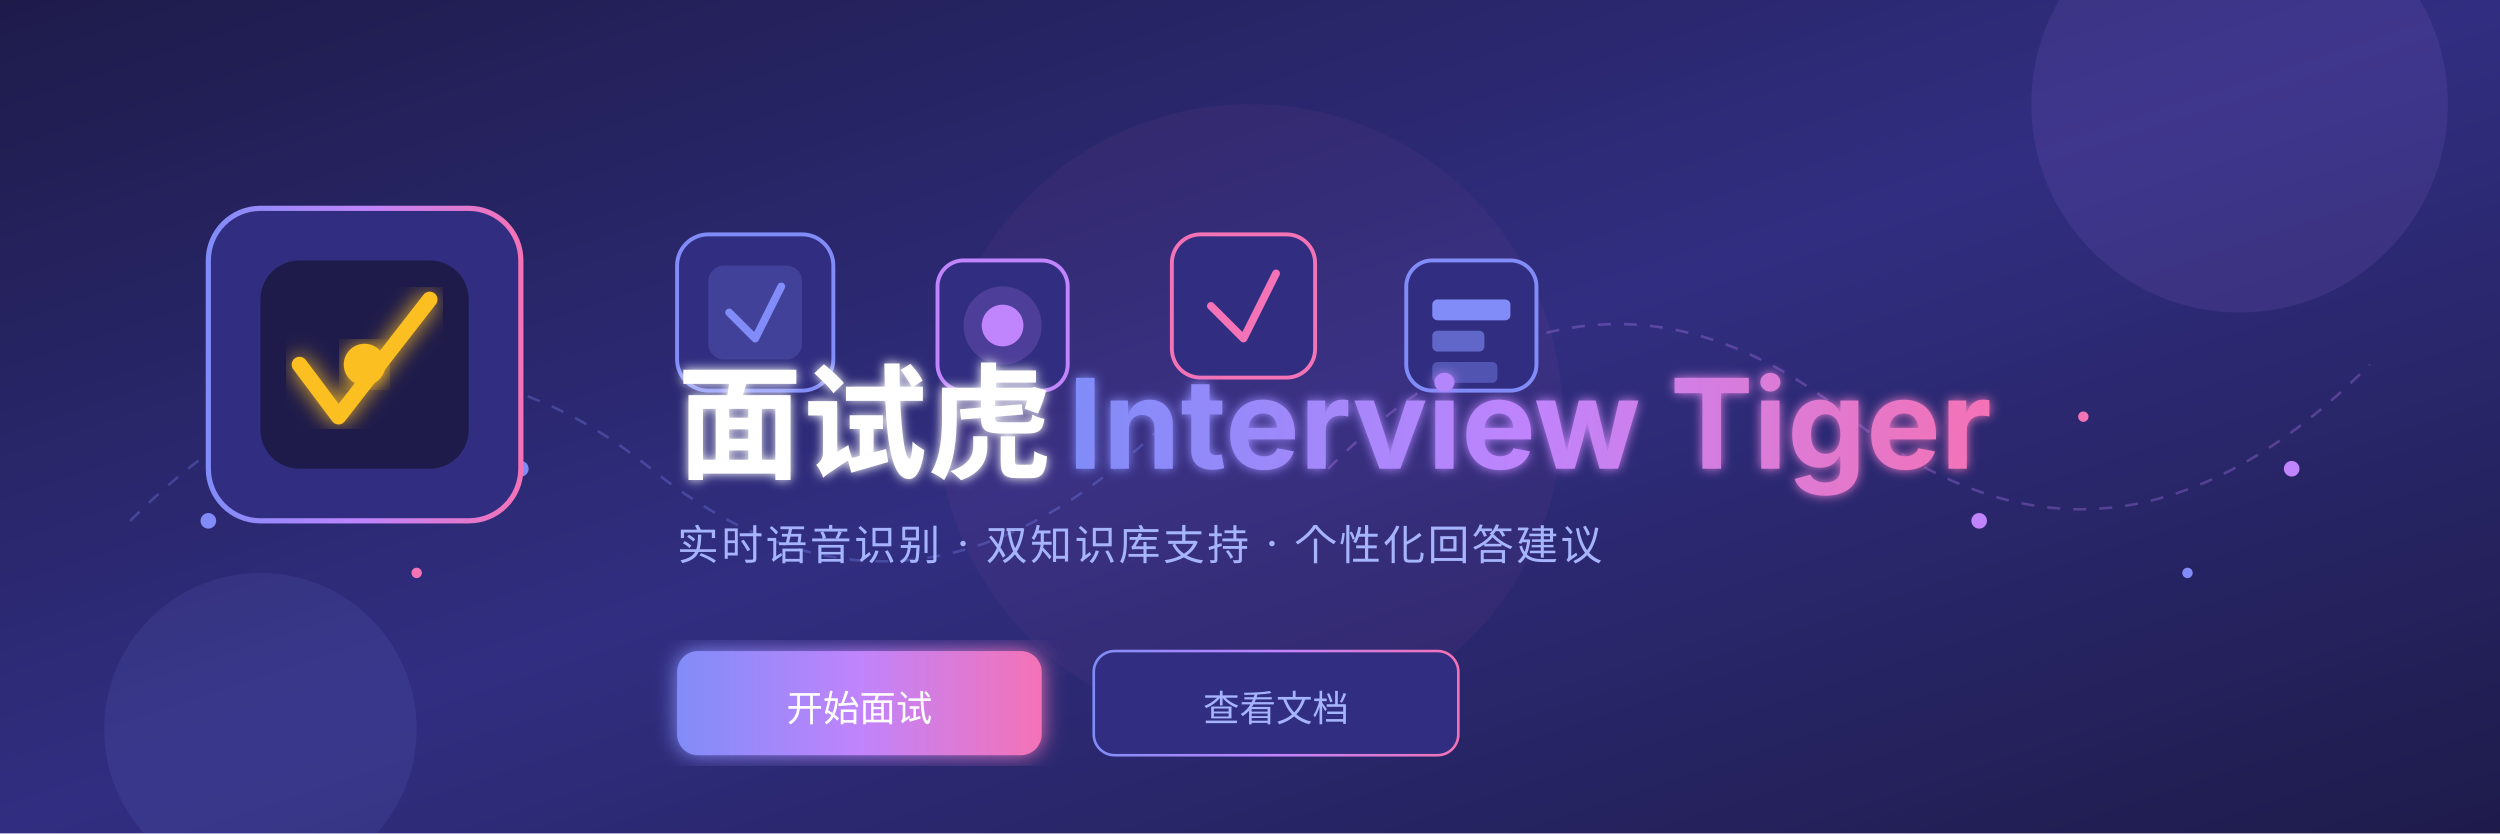
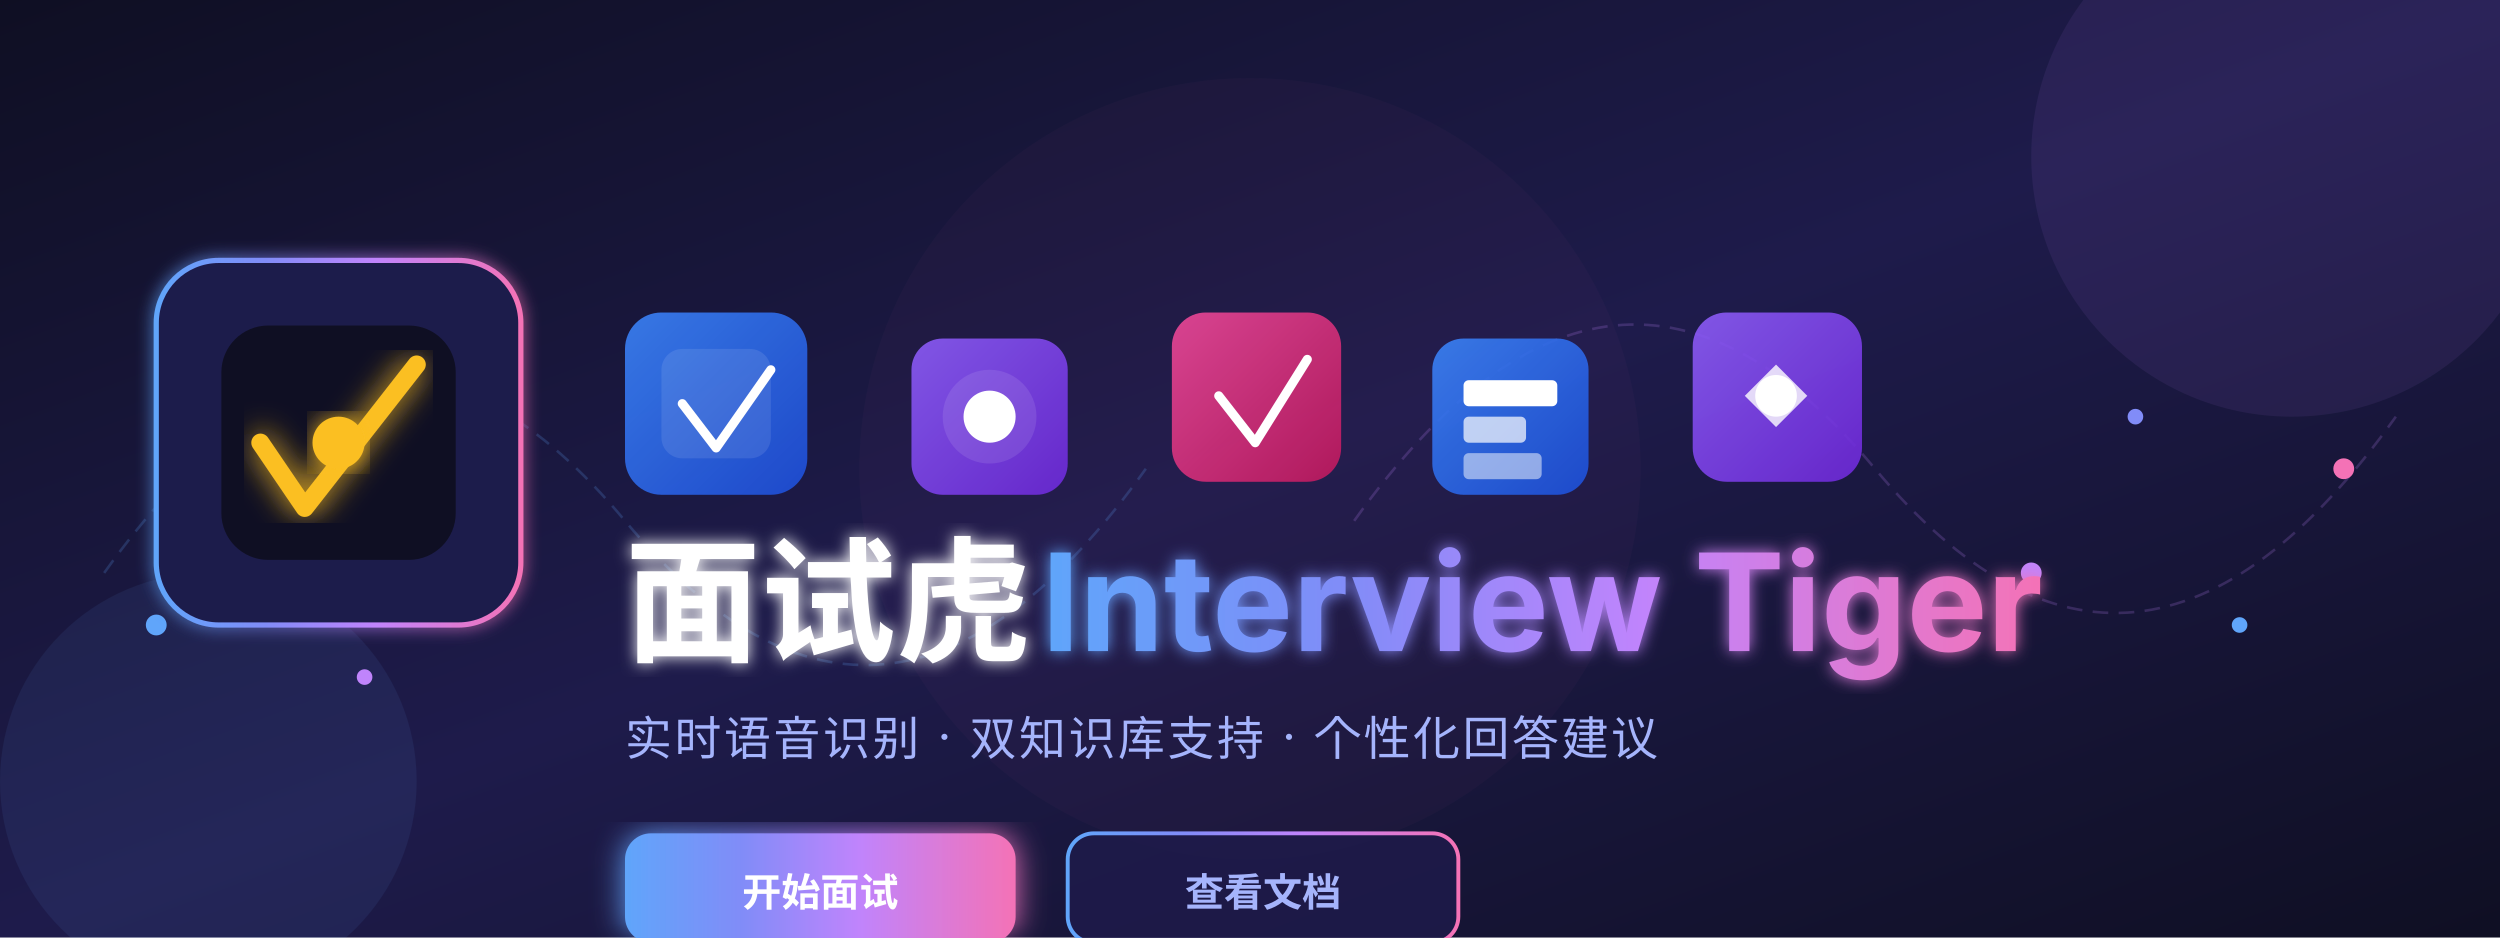
- <svg xmlns="http://www.w3.org/2000/svg" viewBox="0 0 960 320">
+ <svg xmlns="http://www.w3.org/2000/svg" viewBox="0 0 960 360">
  <defs>
    <linearGradient id="bgGradient" x1="0%" y1="0%" x2="100%" y2="100%">
-       <stop offset="0%" style="stop-color:#1e1b4b" />
-       <stop offset="50%" style="stop-color:#312e81" />
-       <stop offset="100%" style="stop-color:#1e1b4b" />
+       <stop offset="0%" style="stop-color:#0f0f23" />
+       <stop offset="50%" style="stop-color:#1e1b4b" />
+       <stop offset="100%" style="stop-color:#0f0f23" />
    </linearGradient>
    <linearGradient id="accentGradient" x1="0%" y1="0%" x2="100%" y2="0%">
-       <stop offset="0%" style="stop-color:#818cf8" />
-       <stop offset="50%" style="stop-color:#c084fc" />
+       <stop offset="0%" style="stop-color:#60a5fa" />
+       <stop offset="30%" style="stop-color:#818cf8" />
+       <stop offset="60%" style="stop-color:#c084fc" />
      <stop offset="100%" style="stop-color:#f472b6" />
    </linearGradient>
+     <linearGradient id="iconGradient1" x1="0%" y1="0%" x2="100%" y2="100%">
+       <stop offset="0%" style="stop-color:#3b82f6" />
+       <stop offset="100%" style="stop-color:#1d4ed8" />
+     </linearGradient>
+     <linearGradient id="iconGradient2" x1="0%" y1="0%" x2="100%" y2="100%">
+       <stop offset="0%" style="stop-color:#8b5cf6" />
+       <stop offset="100%" style="stop-color:#6d28d9" />
+     </linearGradient>
+     <linearGradient id="iconGradient3" x1="0%" y1="0%" x2="100%" y2="100%">
+       <stop offset="0%" style="stop-color:#ec4899" />
+       <stop offset="100%" style="stop-color:#be185d" />
+     </linearGradient>
    <filter id="glow">
-       <feGaussianBlur stdDeviation="4" result="coloredBlur" />
+       <feGaussianBlur stdDeviation="6" result="coloredBlur" />
      <feMerge>
        <feMergeNode in="coloredBlur" />
        <feMergeNode in="SourceGraphic" />
      </feMerge>
    </filter>
    <filter id="textGlow">
-       <feGaussianBlur stdDeviation="2" result="coloredBlur" />
+       <feGaussianBlur stdDeviation="3" result="coloredBlur" />
+       <feMerge>
+         <feMergeNode in="coloredBlur" />
+         <feMergeNode in="SourceGraphic" />
+       </feMerge>
+     </filter>
+     <filter id="iconGlow">
+       <feGaussianBlur stdDeviation="3" result="coloredBlur" />
      <feMerge>
        <feMergeNode in="coloredBlur" />
        <feMergeNode in="SourceGraphic" />
      </feMerge>
    </filter>
  </defs>
-   <rect width="960" height="320" fill="url(#bgGradient)" />
-   <circle cx="100" cy="280" r="60" fill="#818cf8" opacity="0.1" />
-   <circle cx="860" cy="40" r="80" fill="#c084fc" opacity="0.1" />
-   <circle cx="480" cy="160" r="120" fill="#f472b6" opacity="0.05" />
-   <path d="M 50 200 Q 150 100 250 180 T 450 160" stroke="#818cf8" stroke-width="1" fill="none" opacity="0.3" stroke-dasharray="5,5" />
-   <path d="M 510 180 Q 610 80 710 160 T 910 140" stroke="#c084fc" stroke-width="1" fill="none" opacity="0.3" stroke-dasharray="5,5" />
-   <circle cx="80" cy="200" r="3" fill="#818cf8" />
-   <circle cx="120" cy="160" r="2" fill="#c084fc" />
-   <circle cx="160" cy="220" r="2" fill="#f472b6" />
-   <circle cx="200" cy="180" r="3" fill="#818cf8" />
-   <circle cx="760" cy="200" r="3" fill="#c084fc" />
-   <circle cx="800" cy="160" r="2" fill="#f472b6" />
-   <circle cx="840" cy="220" r="2" fill="#818cf8" />
-   <circle cx="880" cy="180" r="3" fill="#c084fc" />
-   <g transform="translate(80, 80)">
-     <rect x="0" y="0" width="120" height="120" rx="20" fill="#312e81" stroke="url(#accentGradient)" stroke-width="2" />
-     <rect x="20" y="20" width="80" height="80" rx="15" fill="#1e1b4b" />
-     <path d="M 35 60 L 50 80 L 85 35" stroke="#fbbf24" stroke-width="6" fill="none" stroke-linecap="round" stroke-linejoin="round" filter="url(#glow)" />
-     <circle cx="60" cy="60" r="8" fill="#fbbf24" filter="url(#glow)" />
+   <rect width="960" height="360" fill="url(#bgGradient)" />
+   <circle cx="80" cy="300" r="80" fill="#60a5fa" opacity="0.08" />
+   <circle cx="880" cy="60" r="100" fill="#c084fc" opacity="0.08" />
+   <circle cx="480" cy="180" r="150" fill="#f472b6" opacity="0.03" />
+   <path d="M 40 220 Q 140 80 240 200 T 440 180" stroke="#60a5fa" stroke-width="1" fill="none" opacity="0.2" stroke-dasharray="6,4" />
+   <path d="M 520 200 Q 620 60 720 180 T 920 160" stroke="#c084fc" stroke-width="1" fill="none" opacity="0.2" stroke-dasharray="6,4" />
+   <circle cx="60" cy="240" r="4" fill="#60a5fa" />
+   <circle cx="100" cy="180" r="3" fill="#818cf8" />
+   <circle cx="140" cy="260" r="3" fill="#c084fc" />
+   <circle cx="180" cy="200" r="4" fill="#f472b6" />
+   <circle cx="780" cy="220" r="4" fill="#c084fc" />
+   <circle cx="820" cy="160" r="3" fill="#818cf8" />
+   <circle cx="860" cy="240" r="3" fill="#60a5fa" />
+   <circle cx="900" cy="180" r="4" fill="#f472b6" />
+   <g transform="translate(60, 100)">
+     <rect x="0" y="0" width="140" height="140" rx="24" fill="#1e1b4b" stroke="url(#accentGradient)" stroke-width="2" filter="url(#iconGlow)" />
+     <rect x="25" y="25" width="90" height="90" rx="18" fill="#0f0f23" />
+     <path d="M 40 70 L 57 95 L 100 40" stroke="#fbbf24" stroke-width="7" fill="none" stroke-linecap="round" stroke-linejoin="round" filter="url(#glow)" />
+     <circle cx="70" cy="70" r="10" fill="#fbbf24" filter="url(#glow)" />
  </g>
-   <g transform="translate(260, 90)">
-     <rect x="0" y="0" width="60" height="60" rx="12" fill="#312e81" stroke="#818cf8" stroke-width="1.5" />
-     <rect x="12" y="12" width="36" height="36" rx="6" fill="#818cf8" opacity="0.2" />
-     <path d="M 20 30 L 30 40 L 40 20" stroke="#818cf8" stroke-width="3" fill="none" stroke-linecap="round" stroke-linejoin="round" />
+   <g transform="translate(240, 120)">
+     <rect x="0" y="0" width="70" height="70" rx="14" fill="url(#iconGradient1)" opacity="0.9" />
+     <rect x="14" y="14" width="42" height="42" rx="8" fill="rgba(255,255,255,0.1)" />
+     <path d="M 22 35 L 35 52 L 56 22" stroke="#ffffff" stroke-width="3.5" fill="none" stroke-linecap="round" stroke-linejoin="round" />
  </g>
-   <g transform="translate(360, 100)">
-     <rect x="0" y="0" width="50" height="50" rx="10" fill="#312e81" stroke="#c084fc" stroke-width="1.5" />
-     <circle cx="25" cy="25" r="15" fill="#c084fc" opacity="0.2" />
-     <circle cx="25" cy="25" r="8" fill="#c084fc" />
+   <g transform="translate(350, 130)">
+     <rect x="0" y="0" width="60" height="60" rx="12" fill="url(#iconGradient2)" opacity="0.9" />
+     <circle cx="30" cy="30" r="18" fill="rgba(255,255,255,0.1)" />
+     <circle cx="30" cy="30" r="10" fill="#ffffff" />
  </g>
-   <g transform="translate(450, 90)">
-     <rect x="0" y="0" width="55" height="55" rx="11" fill="#312e81" stroke="#f472b6" stroke-width="1.5" />
-     <path d="M 15 27.5 L 27.5 40 L 40 15" stroke="#f472b6" stroke-width="3" fill="none" stroke-linecap="round" stroke-linejoin="round" />
+   <g transform="translate(450, 120)">
+     <rect x="0" y="0" width="65" height="65" rx="13" fill="url(#iconGradient3)" opacity="0.9" />
+     <path d="M 18 32 L 32 50 L 52 18" stroke="#ffffff" stroke-width="3.5" fill="none" stroke-linecap="round" stroke-linejoin="round" />
  </g>
-   <g transform="translate(540, 100)">
-     <rect x="0" y="0" width="50" height="50" rx="10" fill="#312e81" stroke="#818cf8" stroke-width="1.5" />
-     <rect x="10" y="15" width="30" height="8" rx="2" fill="#818cf8" />
-     <rect x="10" y="27" width="20" height="8" rx="2" fill="#818cf8" opacity="0.6" />
-     <rect x="10" y="39" width="25" height="8" rx="2" fill="#818cf8" opacity="0.4" />
+   <g transform="translate(550, 130)">
+     <rect x="0" y="0" width="60" height="60" rx="12" fill="url(#iconGradient1)" opacity="0.9" />
+     <rect x="12" y="16" width="36" height="10" rx="2" fill="#ffffff" />
+     <rect x="12" y="30" width="24" height="10" rx="2" fill="rgba(255,255,255,0.7)" />
+     <rect x="12" y="44" width="30" height="10" rx="2" fill="rgba(255,255,255,0.5)" />
  </g>
-   <text x="260" y="180" font-family="system-ui, -apple-system, sans-serif" font-size="48" font-weight="bold" fill="#ffffff" filter="url(#textGlow)">
+   <g transform="translate(650, 120)">
+     <rect x="0" y="0" width="65" height="65" rx="13" fill="url(#iconGradient2)" opacity="0.9" />
+     <circle cx="32" cy="32" r="8" fill="#ffffff" />
+     <path d="M 20 32 L 32 20 L 44 32 L 32 44 Z" fill="rgba(255,255,255,0.8)" />
+   </g>
+   <text x="240" y="250" font-family="system-ui, -apple-system, sans-serif" font-size="52" font-weight="bold" fill="#ffffff" filter="url(#textGlow)">
    面试虎
  </text>
-   <text x="410" y="180" font-family="system-ui, -apple-system, sans-serif" font-size="48" font-weight="bold" fill="url(#accentGradient)" filter="url(#textGlow)">
+   <text x="400" y="250" font-family="system-ui, -apple-system, sans-serif" font-size="52" font-weight="bold" fill="url(#accentGradient)" filter="url(#textGlow)">
    Interview Tiger
  </text>
-   <text x="260" y="215" font-family="system-ui, -apple-system, sans-serif" font-size="16" fill="#a5b4fc" letter-spacing="1">
+   <text x="240" y="290" font-family="system-ui, -apple-system, sans-serif" font-size="18" fill="#a5b4fc" letter-spacing="1">
    实时语音识别 · 双知识库支持 · 个性化回答建议
  </text>
-   <g transform="translate(260, 250)">
-     <rect x="0" y="0" width="140" height="40" rx="8" fill="url(#accentGradient)" filter="url(#glow)" />
-     <text x="70" y="27" font-family="system-ui, -apple-system, sans-serif" font-size="14" font-weight="500" fill="#ffffff" text-anchor="middle">
+   <g transform="translate(240, 320)">
+     <rect x="0" y="0" width="150" height="42" rx="10" fill="url(#accentGradient)" filter="url(#glow)" />
+     <text x="75" y="28" font-family="system-ui, -apple-system, sans-serif" font-size="15" font-weight="600" fill="#ffffff" text-anchor="middle">
      开始面试
    </text>
  </g>
-   <g transform="translate(420, 250)">
-     <rect x="0" y="0" width="140" height="40" rx="8" fill="#312e81" stroke="url(#accentGradient)" stroke-width="1" />
-     <text x="70" y="27" font-family="system-ui, -apple-system, sans-serif" font-size="14" font-weight="500" fill="#a5b4fc" text-anchor="middle">
+   <g transform="translate(410, 320)">
+     <rect x="0" y="0" width="150" height="42" rx="10" fill="rgba(30,27,75,0.8)" stroke="url(#accentGradient)" stroke-width="1.5" />
+     <text x="75" y="28" font-family="system-ui, -apple-system, sans-serif" font-size="15" font-weight="600" fill="#a5b4fc" text-anchor="middle">
      查看文档
    </text>
  </g>
</svg>
